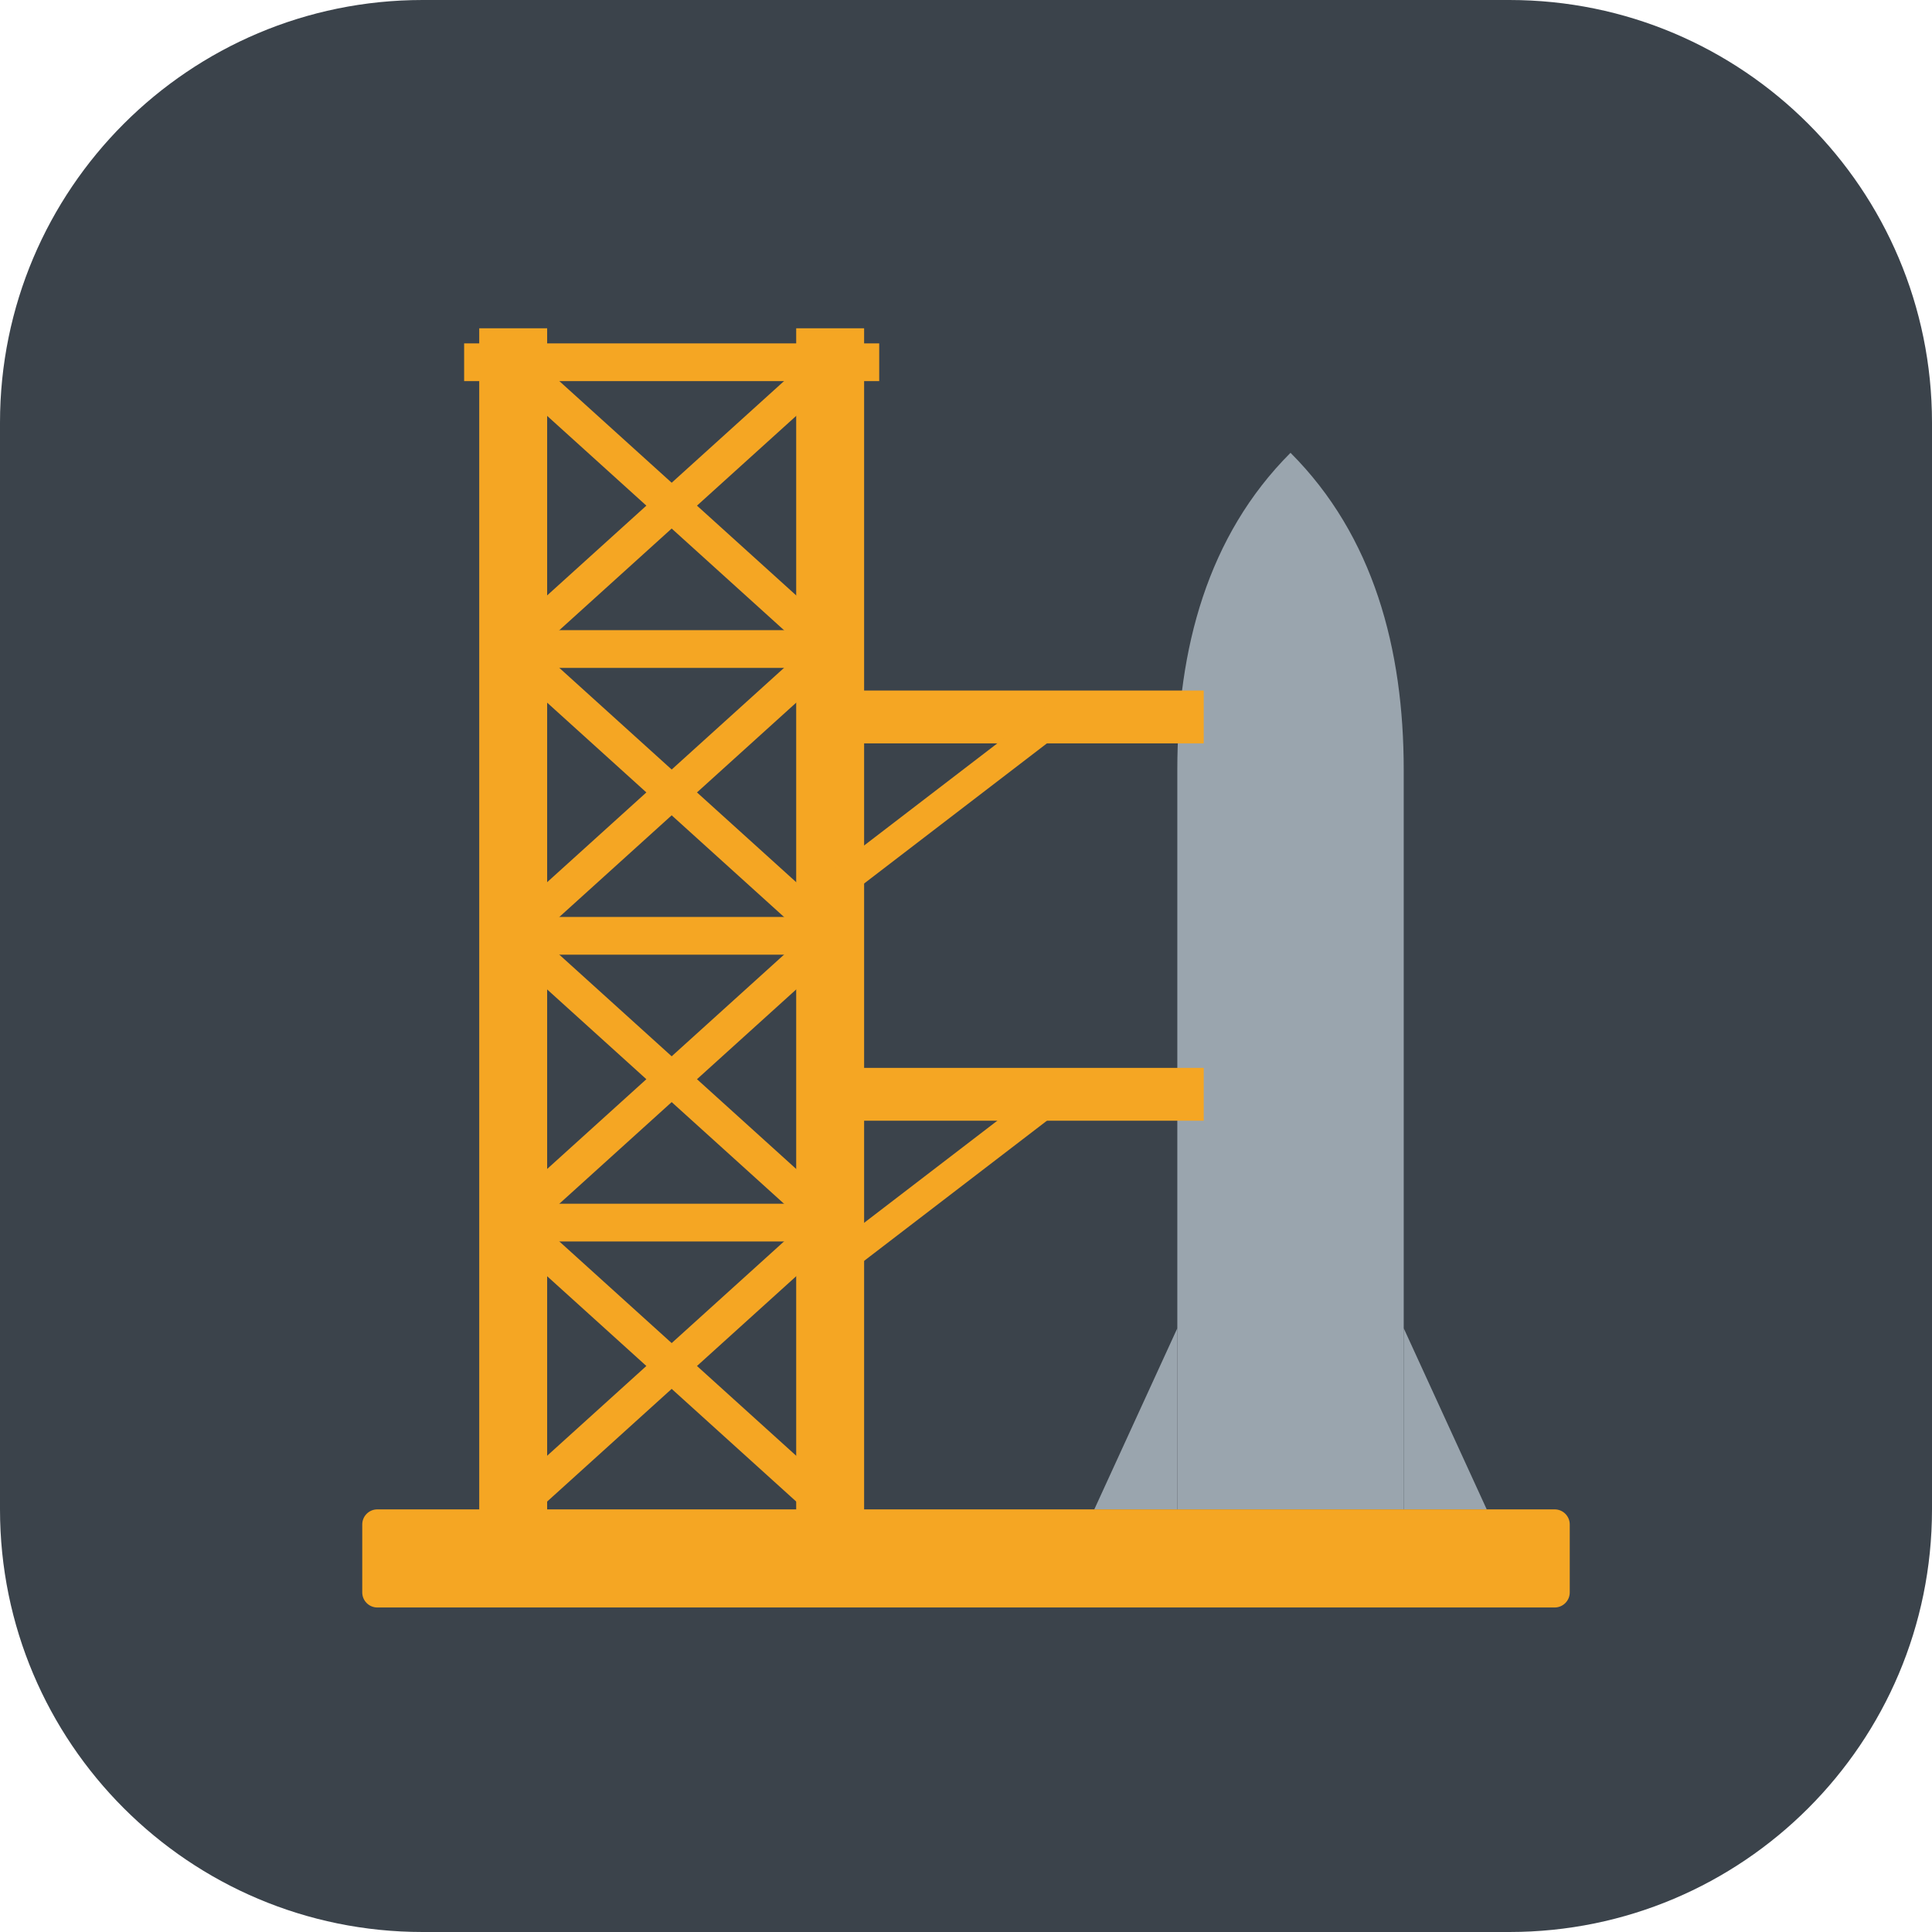
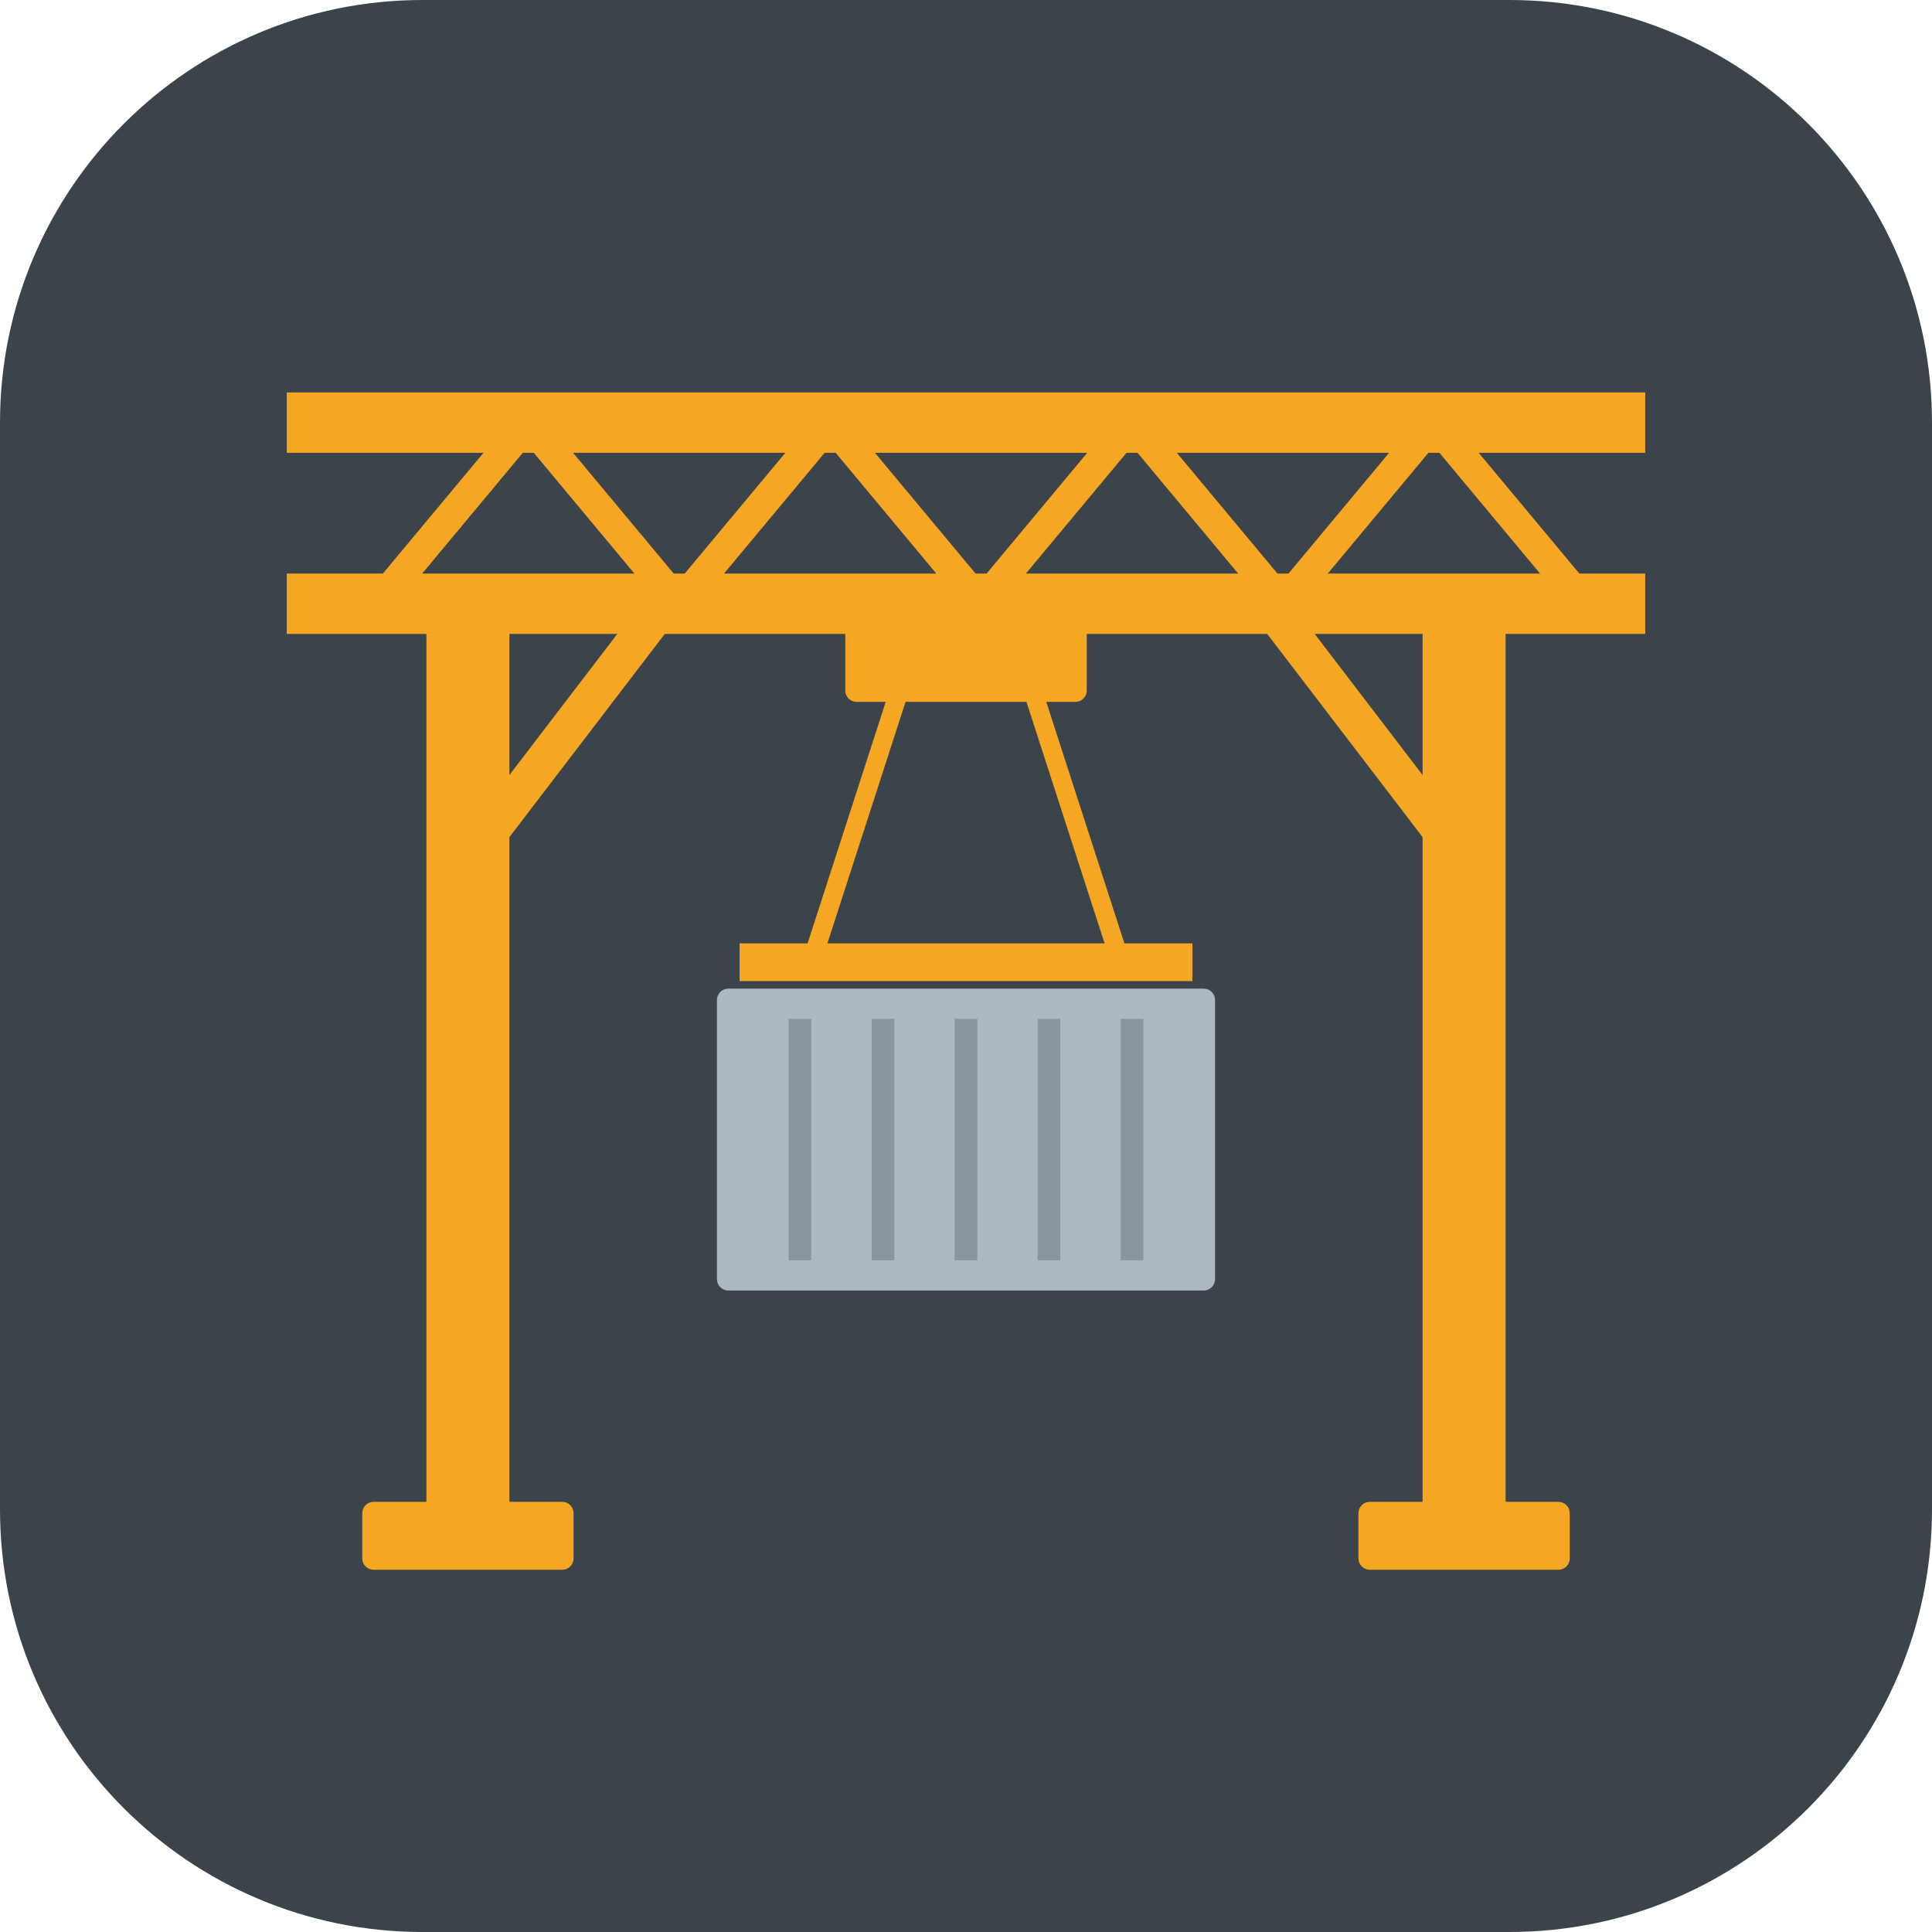
<svg xmlns="http://www.w3.org/2000/svg" viewBox="0 0 512 512" role="img" aria-label="Gantry">
  <rect width="512" height="512" rx="112" fill="#3b434b" />
-   <path d="M342 120c22 22 30 52 30 84v196h-60V204c0-32 8-62 30-84z" fill="#9aa5ae" />
-   <path d="M312 352l-22 48h22zM372 352l22 48h-22z" fill="#9aa5ae" />
  <g fill="none" stroke="#f5a623" stroke-linecap="square" stroke-linejoin="miter">
-     <path d="M136 400V96M220 400V96" stroke-width="18" />
-     <path d="M136 96l84 76M220 96l-84 76M136 172l84 76M220 172l-84 76M136 248l84 76M220 248l-84 76M136 324l84 76M220 324l-84 76" stroke-width="9" />
-     <path d="M136 172h84M136 248h84M136 324h84M128 96h100" stroke-width="10" />
-     <path d="M220 190h92M220 290h92" stroke-width="14" />
-     <path d="M220 236l60-46M220 336l60-46" stroke-width="8" />
+     <path d="M84 112h344M84 160h344" stroke-width="16" />
+     <path d="M100 160l40-48 40 48 40-48 40 48 40-48 40 48 40-48 40 48" stroke-width="8" />
+     <path d="M124 172v232M388 172v232" stroke-width="22" />
+     <path d="M124 228l52-68M388 228l-52-68" stroke-width="10" />
+     <path d="M238 184l-22 68M274 184l22 68" stroke-width="5" />
  </g>
-   <rect x="96" y="400" width="320" height="26" rx="4" fill="#f5a623" />
+   <rect x="224" y="164" width="64" height="22" rx="3" fill="#f5a623" />
+   <rect x="96" y="398" width="56" height="18" rx="3" fill="#f5a623" />
+   <rect x="360" y="398" width="56" height="18" rx="3" fill="#f5a623" />
+   <rect x="196" y="250" width="120" height="10" fill="#f5a623" />
+   <rect x="190" y="262" width="132" height="80" rx="3" fill="#aeb8c0" />
+   <path d="M212 270v64M234 270v64M256 270v64M278 270v64M300 270v64" stroke="#8a959e" stroke-width="6" />
</svg>
